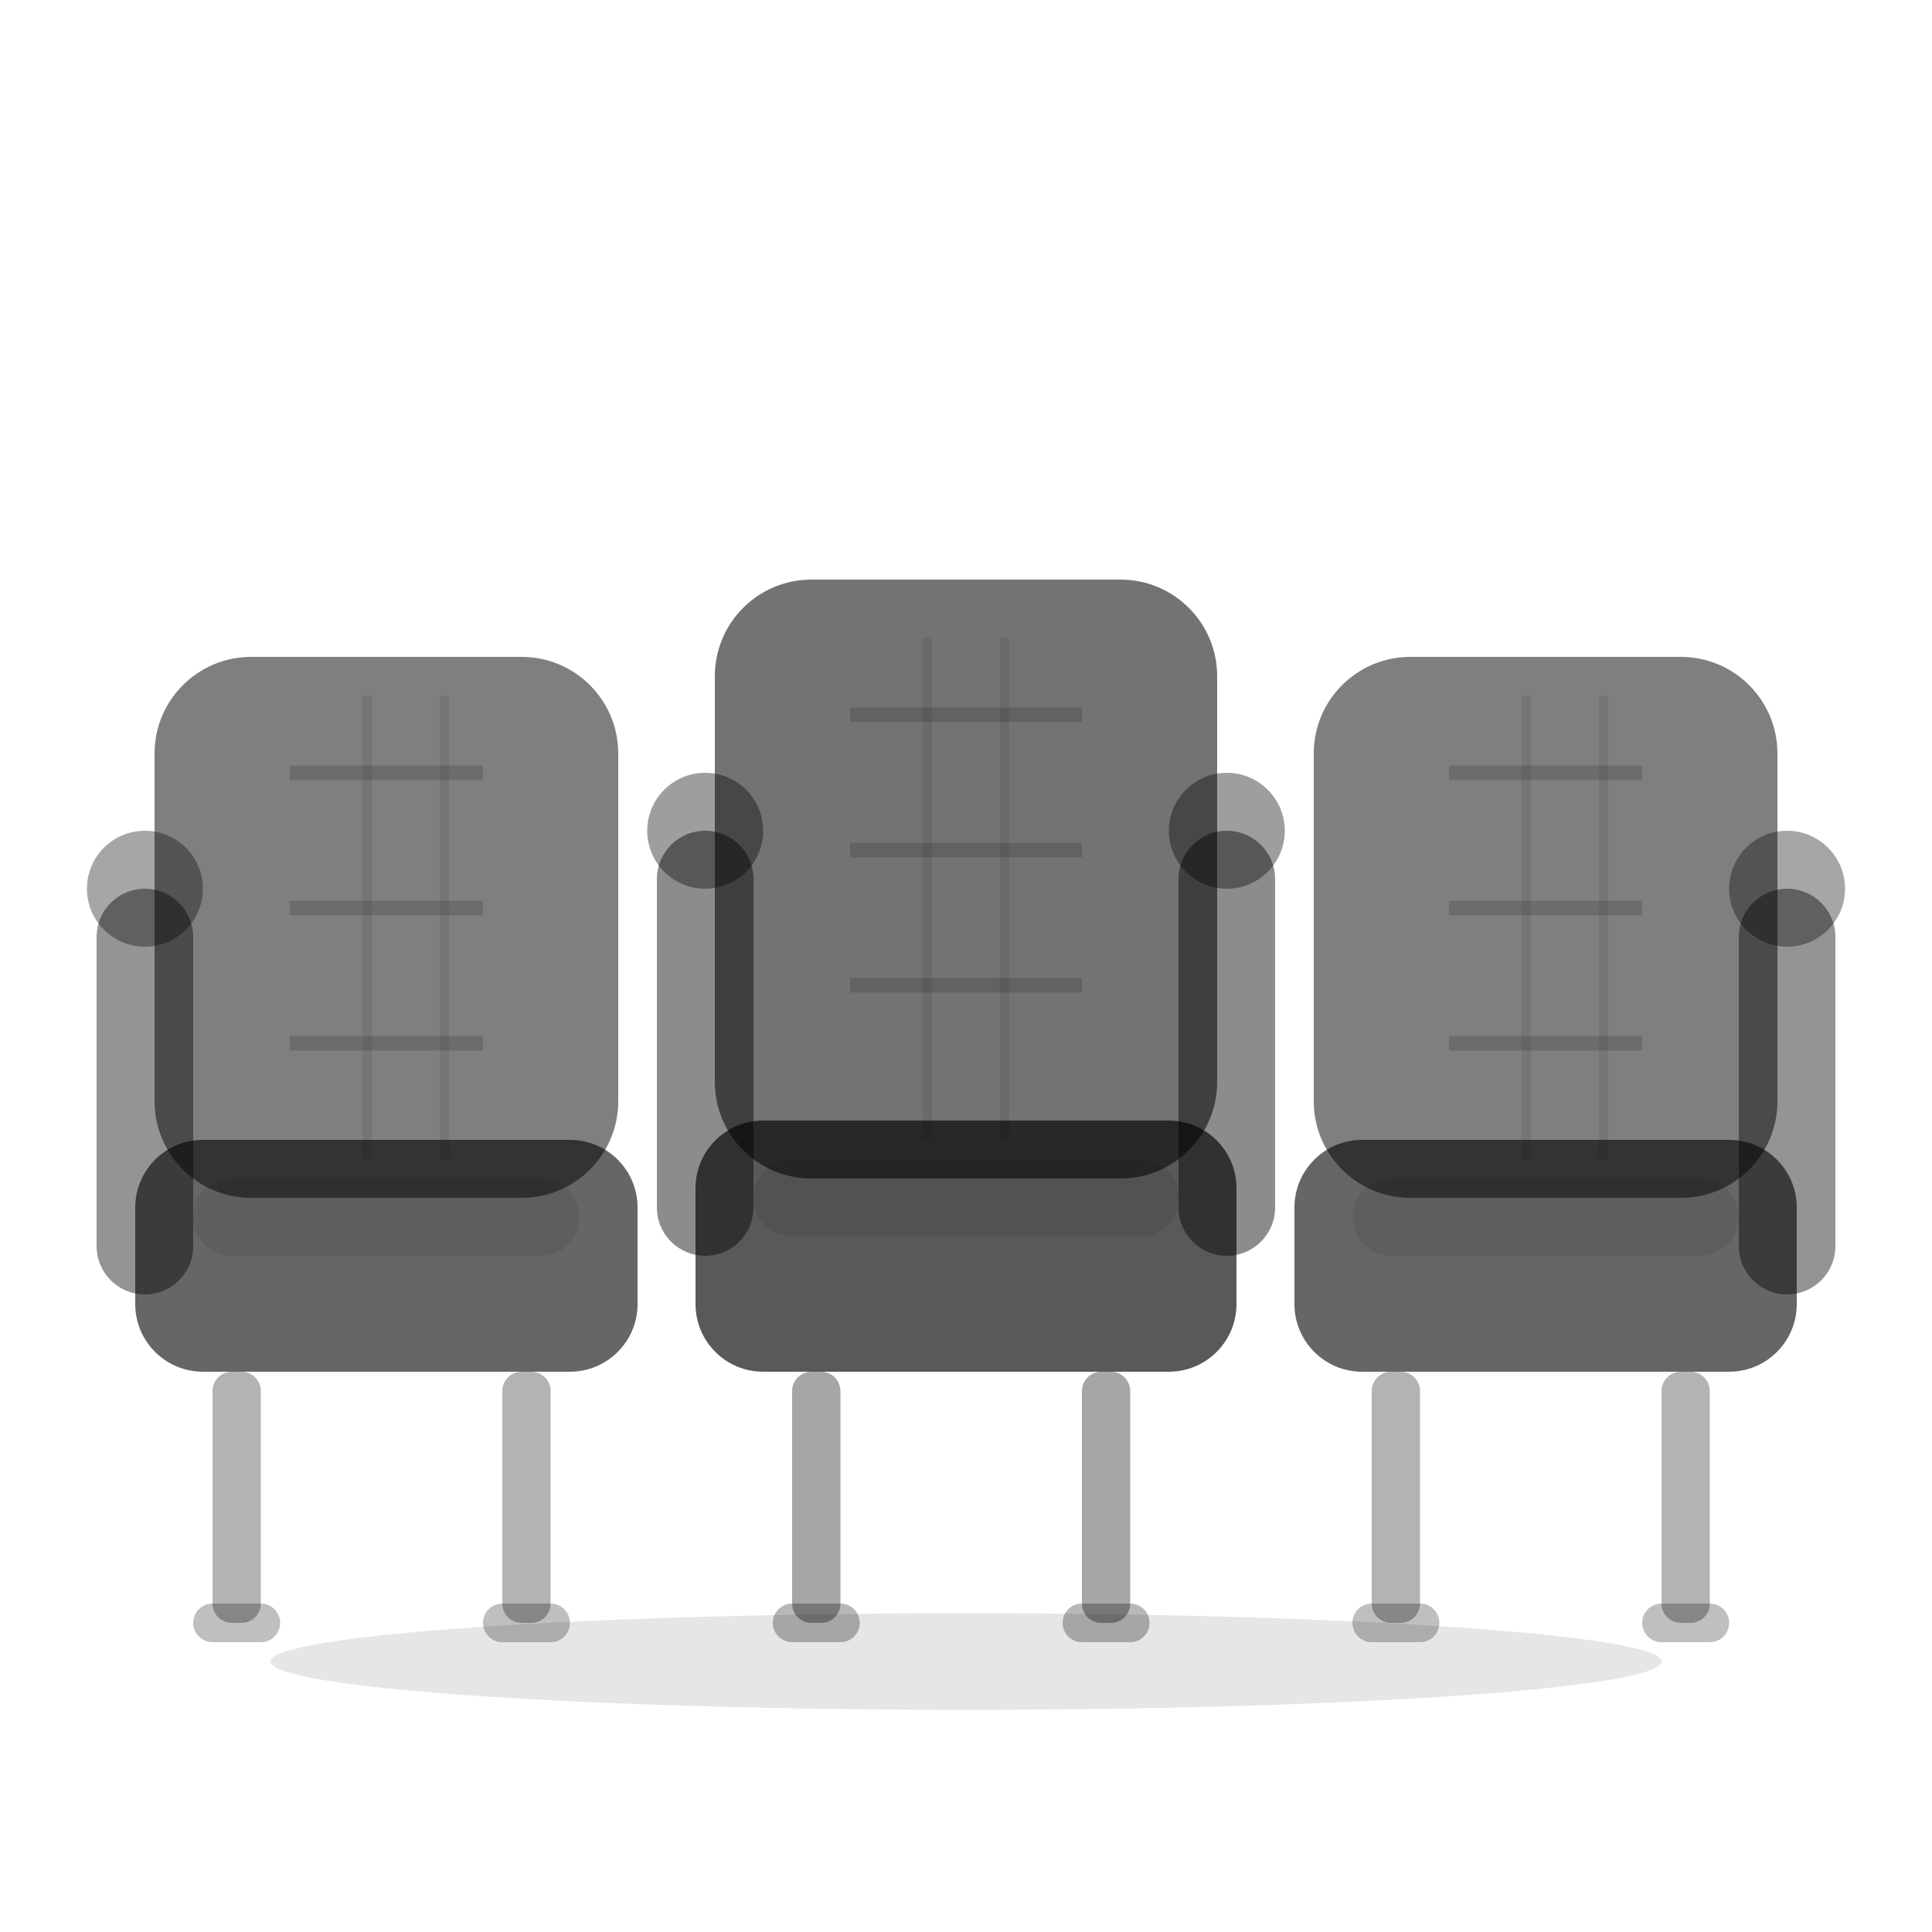
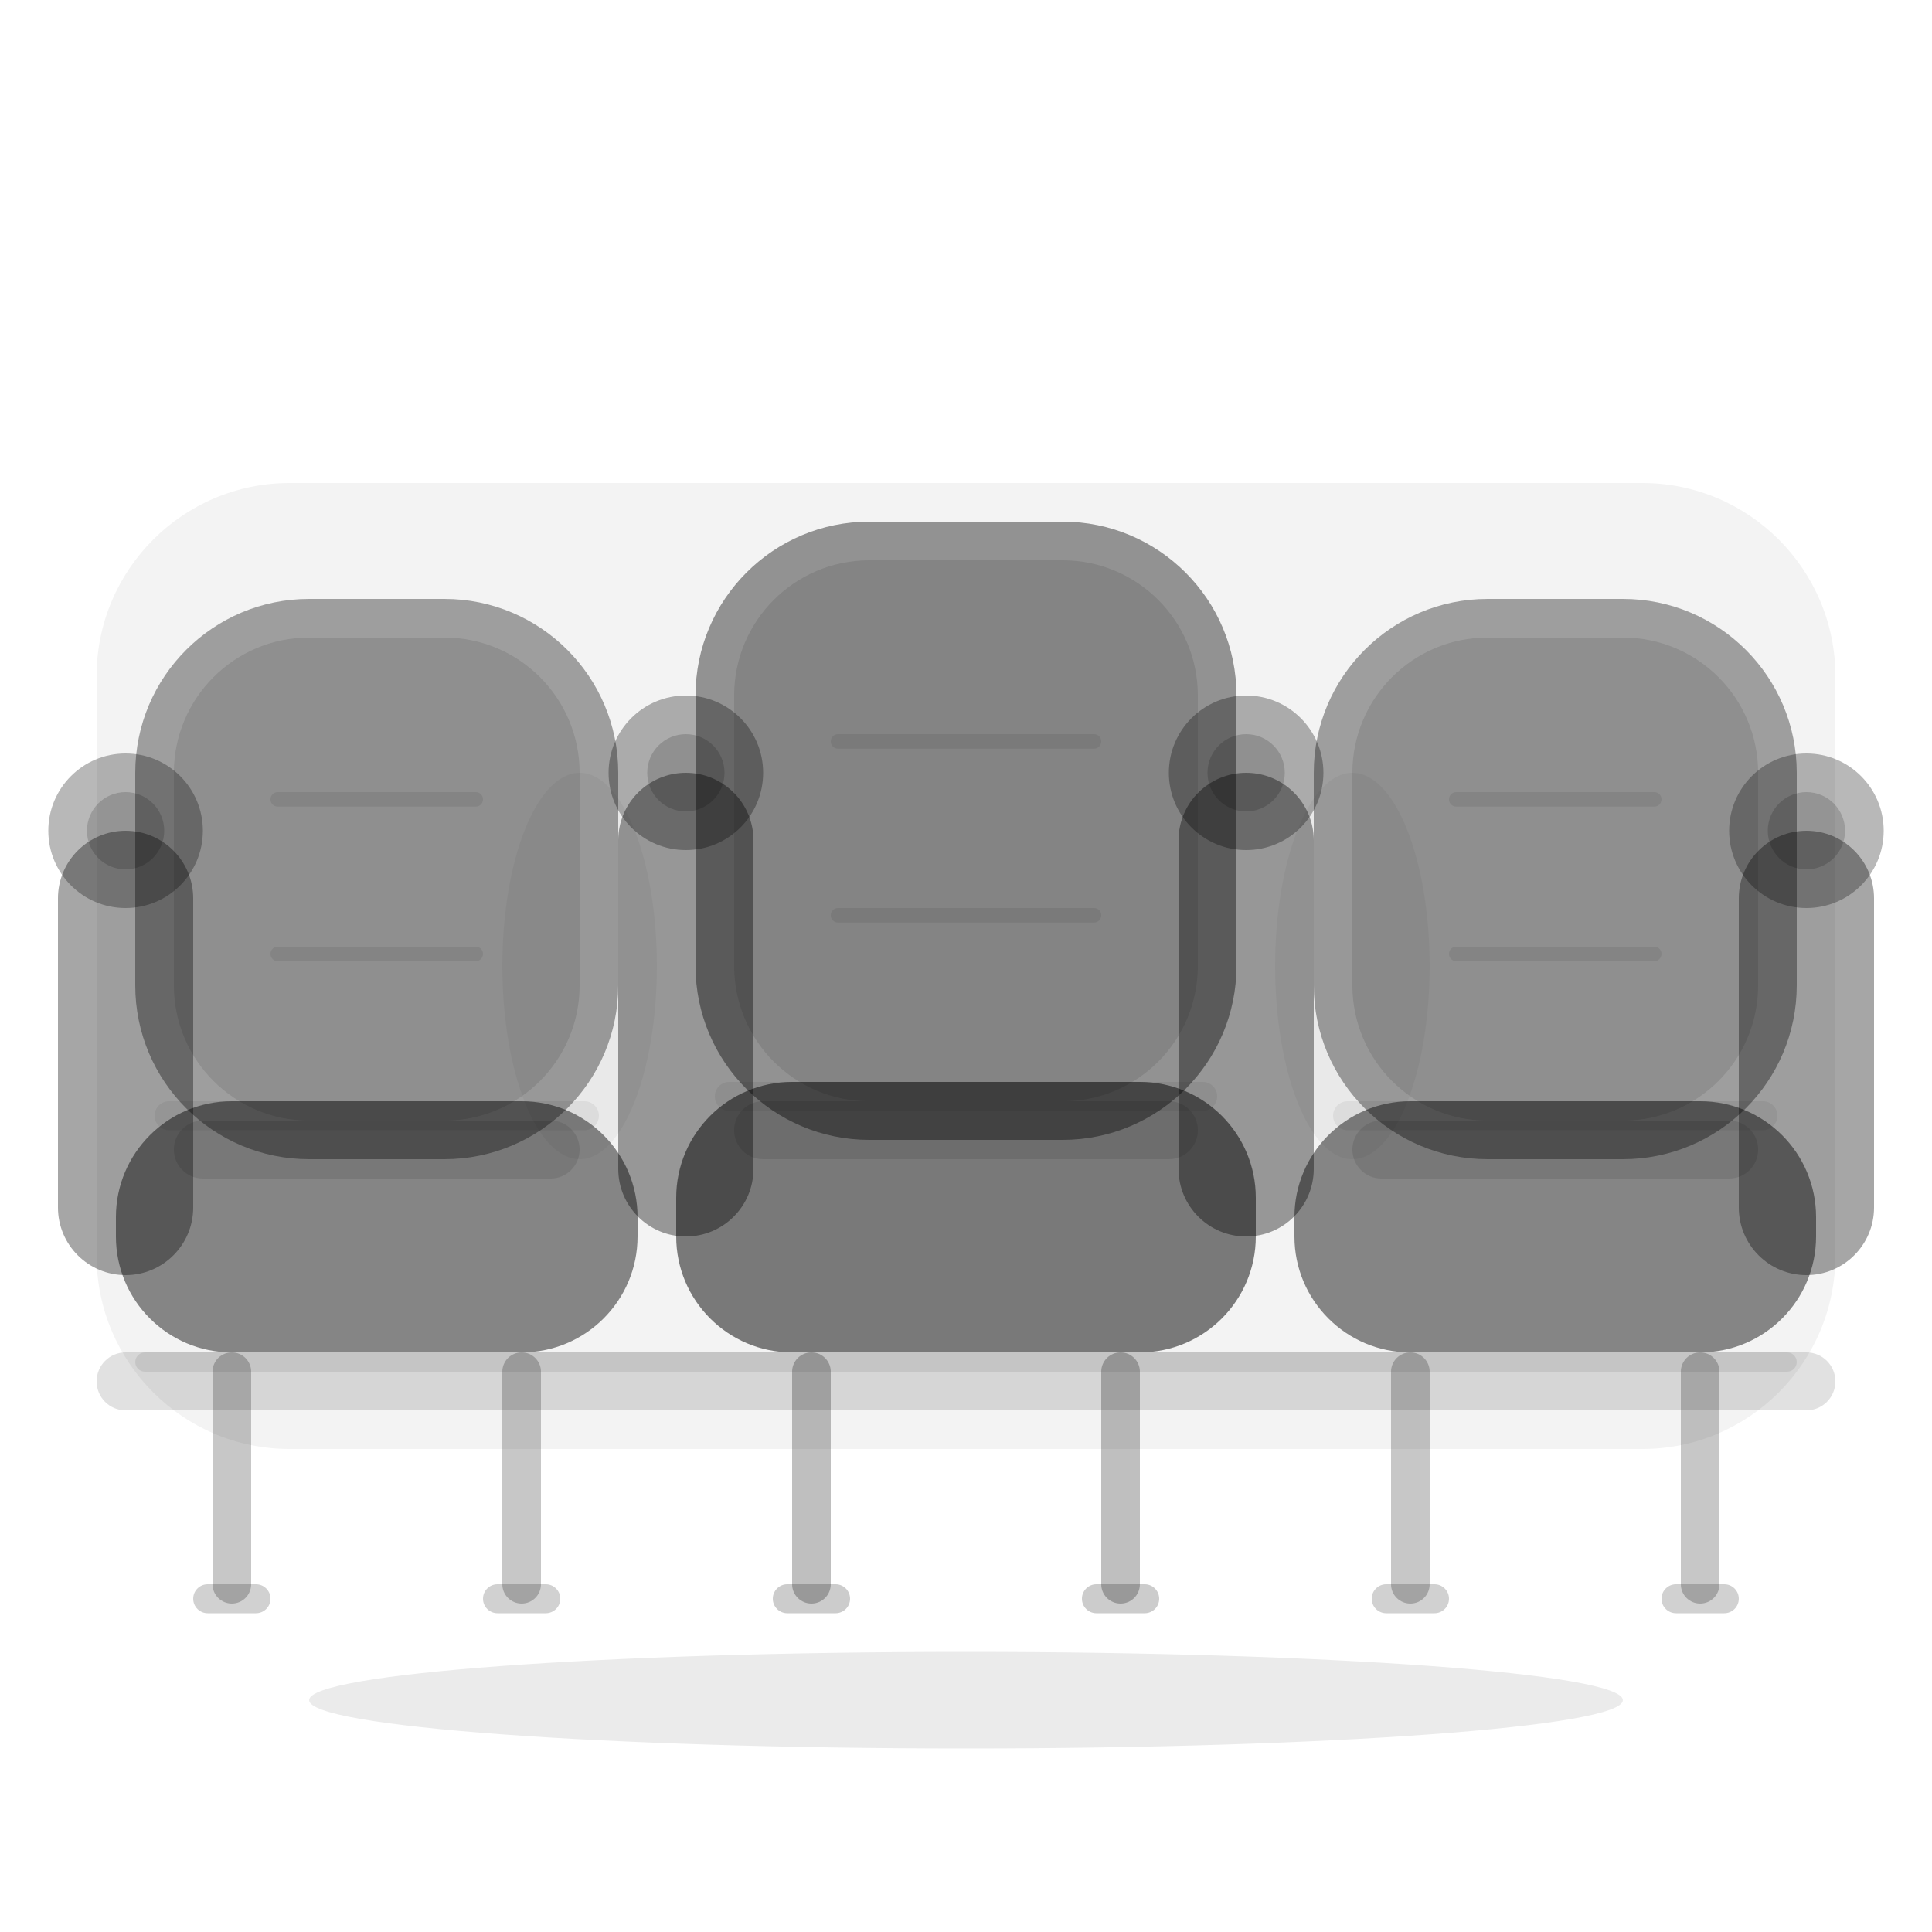
<svg xmlns="http://www.w3.org/2000/svg" viewBox="0 0 200 200" fill="none">
-   <ellipse cx="100" cy="172" rx="72" ry="5" fill="currentColor" opacity="0.1" />
-   <rect x="16" y="68" width="48" height="56" rx="10" fill="currentColor" opacity="0.5" />
-   <rect x="14" y="118" width="52" height="24" rx="7" fill="currentColor" opacity="0.6" />
-   <rect x="20" y="122" width="40" height="8" rx="4" fill="currentColor" opacity="0.08" />
-   <rect x="10" y="92" width="10" height="42" rx="5" fill="currentColor" opacity="0.42" />
-   <circle cx="15" cy="92" r="6" fill="currentColor" opacity="0.35" />
-   <rect x="22" y="142" width="5" height="26" rx="2" fill="currentColor" opacity="0.3" />
-   <rect x="52" y="142" width="5" height="26" rx="2" fill="currentColor" opacity="0.3" />
-   <rect x="20" y="166" width="9" height="4" rx="2" fill="currentColor" opacity="0.25" />
-   <rect x="50" y="166" width="9" height="4" rx="2" fill="currentColor" opacity="0.25" />
-   <rect x="74" y="60" width="52" height="62" rx="10" fill="currentColor" opacity="0.55" />
-   <rect x="72" y="116" width="56" height="26" rx="7" fill="currentColor" opacity="0.65" />
-   <rect x="78" y="120" width="44" height="8" rx="4" fill="currentColor" opacity="0.08" />
-   <rect x="68" y="86" width="10" height="44" rx="5" fill="currentColor" opacity="0.45" />
-   <rect x="122" y="86" width="10" height="44" rx="5" fill="currentColor" opacity="0.45" />
-   <circle cx="73" cy="86" r="6" fill="currentColor" opacity="0.38" />
-   <circle cx="127" cy="86" r="6" fill="currentColor" opacity="0.38" />
-   <rect x="82" y="142" width="5" height="26" rx="2" fill="currentColor" opacity="0.35" />
-   <rect x="112" y="142" width="5" height="26" rx="2" fill="currentColor" opacity="0.35" />
-   <rect x="80" y="166" width="9" height="4" rx="2" fill="currentColor" opacity="0.28" />
-   <rect x="110" y="166" width="9" height="4" rx="2" fill="currentColor" opacity="0.28" />
-   <rect x="136" y="68" width="48" height="56" rx="10" fill="currentColor" opacity="0.5" />
-   <rect x="134" y="118" width="52" height="24" rx="7" fill="currentColor" opacity="0.6" />
-   <rect x="140" y="122" width="40" height="8" rx="4" fill="currentColor" opacity="0.08" />
-   <rect x="180" y="92" width="10" height="42" rx="5" fill="currentColor" opacity="0.42" />
-   <circle cx="185" cy="92" r="6" fill="currentColor" opacity="0.35" />
-   <rect x="142" y="142" width="5" height="26" rx="2" fill="currentColor" opacity="0.3" />
-   <rect x="172" y="142" width="5" height="26" rx="2" fill="currentColor" opacity="0.3" />
-   <rect x="140" y="166" width="9" height="4" rx="2" fill="currentColor" opacity="0.25" />
-   <rect x="170" y="166" width="9" height="4" rx="2" fill="currentColor" opacity="0.25" />
-   <line x1="30" y1="80" x2="50" y2="80" stroke="currentColor" stroke-width="1.5" opacity="0.15" />
-   <line x1="30" y1="94" x2="50" y2="94" stroke="currentColor" stroke-width="1.5" opacity="0.15" />
-   <line x1="30" y1="108" x2="50" y2="108" stroke="currentColor" stroke-width="1.5" opacity="0.15" />
-   <line x1="38" y1="72" x2="38" y2="120" stroke="currentColor" stroke-width="1" opacity="0.08" />
-   <line x1="46" y1="72" x2="46" y2="120" stroke="currentColor" stroke-width="1" opacity="0.08" />
-   <line x1="88" y1="74" x2="112" y2="74" stroke="currentColor" stroke-width="1.5" opacity="0.15" />
-   <line x1="88" y1="88" x2="112" y2="88" stroke="currentColor" stroke-width="1.5" opacity="0.15" />
-   <line x1="88" y1="102" x2="112" y2="102" stroke="currentColor" stroke-width="1.5" opacity="0.15" />
-   <line x1="96" y1="66" x2="96" y2="118" stroke="currentColor" stroke-width="1" opacity="0.08" />
-   <line x1="104" y1="66" x2="104" y2="118" stroke="currentColor" stroke-width="1" opacity="0.08" />
-   <line x1="150" y1="80" x2="170" y2="80" stroke="currentColor" stroke-width="1.5" opacity="0.15" />
-   <line x1="150" y1="94" x2="170" y2="94" stroke="currentColor" stroke-width="1.5" opacity="0.15" />
-   <line x1="150" y1="108" x2="170" y2="108" stroke="currentColor" stroke-width="1.5" opacity="0.15" />
-   <line x1="158" y1="72" x2="158" y2="120" stroke="currentColor" stroke-width="1" opacity="0.08" />
-   <line x1="166" y1="72" x2="166" y2="120" stroke="currentColor" stroke-width="1" opacity="0.08" />
+   <ellipse cx="100" cy="176" rx="68" ry="5" fill="currentColor" opacity="0.08" />
+   <rect x="10" y="50" width="180" height="100" rx="20" fill="currentColor" opacity="0.05" />
+   <rect x="10" y="140" width="180" height="6" rx="3" fill="currentColor" opacity="0.12" />
+   <rect x="14" y="140" width="172" height="2" rx="1" fill="currentColor" opacity="0.08" />
+   <rect x="14" y="62" width="50" height="58" rx="18" fill="currentColor" opacity="0.35" />
+   <rect x="18" y="66" width="42" height="50" rx="14" fill="currentColor" opacity="0.10" />
+   <rect x="12" y="114" width="54" height="26" rx="12" fill="currentColor" opacity="0.45" />
+   <rect x="18" y="116" width="42" height="6" rx="3" fill="currentColor" opacity="0.10" />
+   <rect x="16" y="114" width="46" height="3" rx="1.5" fill="currentColor" opacity="0.06" />
+   <rect x="6" y="86" width="14" height="46" rx="7" fill="currentColor" opacity="0.35" />
+   <circle cx="13" cy="86" r="8" fill="currentColor" opacity="0.28" />
+   <circle cx="13" cy="86" r="4" fill="currentColor" opacity="0.16" />
+   <rect x="22" y="140" width="4" height="26" rx="2" fill="currentColor" opacity="0.22" />
+   <rect x="52" y="140" width="4" height="26" rx="2" fill="currentColor" opacity="0.22" />
+   <rect x="20" y="164" width="8" height="3" rx="1.5" fill="currentColor" opacity="0.18" />
+   <rect x="50" y="164" width="8" height="3" rx="1.5" fill="currentColor" opacity="0.18" />
+   <rect x="72" y="54" width="56" height="64" rx="18" fill="currentColor" opacity="0.40" />
+   <rect x="76" y="58" width="48" height="56" rx="14" fill="currentColor" opacity="0.10" />
+   <rect x="70" y="112" width="60" height="28" rx="12" fill="currentColor" opacity="0.50" />
+   <rect x="76" y="114" width="48" height="6" rx="3" fill="currentColor" opacity="0.10" />
+   <rect x="74" y="112" width="52" height="3" rx="1.5" fill="currentColor" opacity="0.06" />
+   <rect x="64" y="80" width="14" height="48" rx="7" fill="currentColor" opacity="0.38" />
+   <rect x="122" y="80" width="14" height="48" rx="7" fill="currentColor" opacity="0.38" />
+   <circle cx="71" cy="80" r="8" fill="currentColor" opacity="0.30" />
+   <circle cx="71" cy="80" r="4" fill="currentColor" opacity="0.16" />
+   <circle cx="129" cy="80" r="8" fill="currentColor" opacity="0.30" />
+   <circle cx="129" cy="80" r="4" fill="currentColor" opacity="0.16" />
+   <rect x="82" y="140" width="4" height="26" rx="2" fill="currentColor" opacity="0.25" />
+   <rect x="114" y="140" width="4" height="26" rx="2" fill="currentColor" opacity="0.25" />
+   <rect x="80" y="164" width="8" height="3" rx="1.5" fill="currentColor" opacity="0.20" />
+   <rect x="112" y="164" width="8" height="3" rx="1.5" fill="currentColor" opacity="0.20" />
+   <rect x="136" y="62" width="50" height="58" rx="18" fill="currentColor" opacity="0.35" />
+   <rect x="140" y="66" width="42" height="50" rx="14" fill="currentColor" opacity="0.10" />
+   <rect x="134" y="114" width="54" height="26" rx="12" fill="currentColor" opacity="0.45" />
+   <rect x="140" y="116" width="42" height="6" rx="3" fill="currentColor" opacity="0.10" />
+   <rect x="138" y="114" width="46" height="3" rx="1.5" fill="currentColor" opacity="0.06" />
+   <rect x="180" y="86" width="14" height="46" rx="7" fill="currentColor" opacity="0.35" />
+   <circle cx="187" cy="86" r="8" fill="currentColor" opacity="0.28" />
+   <circle cx="187" cy="86" r="4" fill="currentColor" opacity="0.16" />
+   <rect x="144" y="140" width="4" height="26" rx="2" fill="currentColor" opacity="0.22" />
+   <rect x="174" y="140" width="4" height="26" rx="2" fill="currentColor" opacity="0.22" />
+   <rect x="142" y="164" width="8" height="3" rx="1.5" fill="currentColor" opacity="0.18" />
+   <rect x="172" y="164" width="8" height="3" rx="1.5" fill="currentColor" opacity="0.18" />
+   <rect x="28" y="82" width="22" height="1.5" rx="0.75" fill="currentColor" opacity="0.08" />
+   <rect x="28" y="98" width="22" height="1.5" rx="0.75" fill="currentColor" opacity="0.08" />
+   <rect x="86" y="76" width="28" height="1.5" rx="0.75" fill="currentColor" opacity="0.08" />
+   <rect x="86" y="94" width="28" height="1.5" rx="0.75" fill="currentColor" opacity="0.08" />
+   <rect x="150" y="82" width="22" height="1.5" rx="0.75" fill="currentColor" opacity="0.08" />
+   <rect x="150" y="98" width="22" height="1.5" rx="0.75" fill="currentColor" opacity="0.08" />
+   <ellipse cx="60" cy="100" rx="8" ry="20" fill="currentColor" opacity="0.04" />
+   <ellipse cx="140" cy="100" rx="8" ry="20" fill="currentColor" opacity="0.04" />
</svg>
